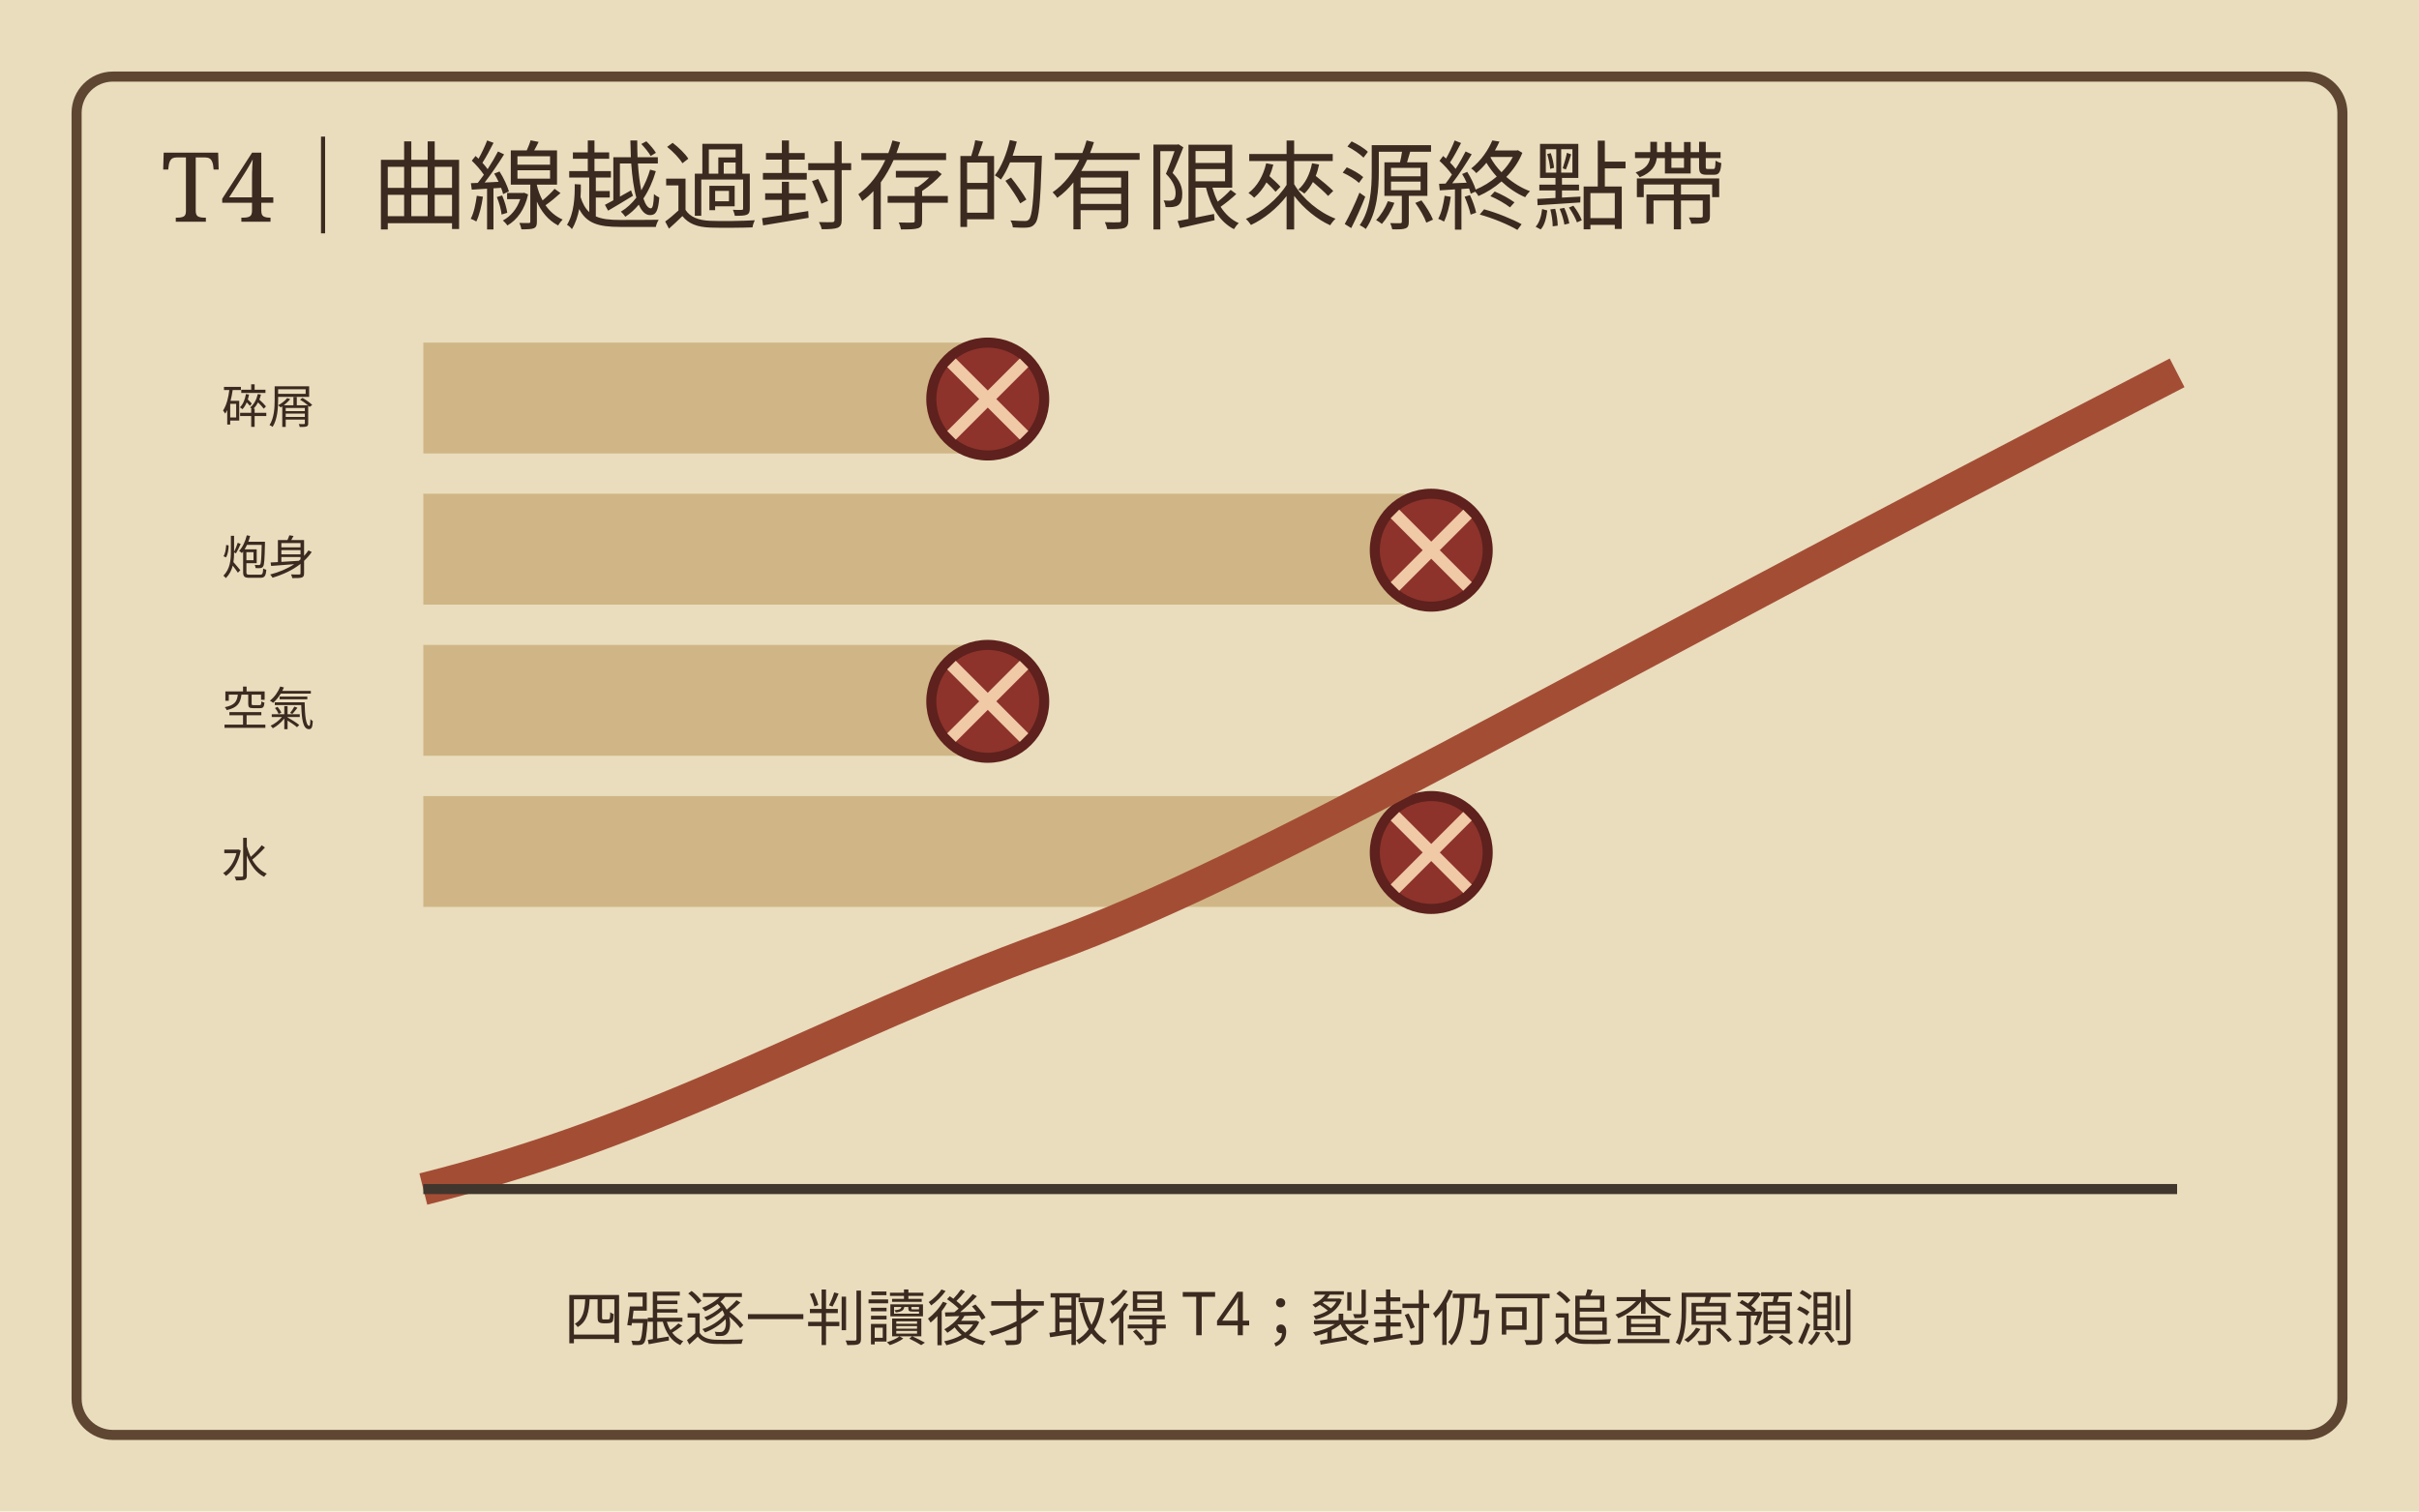
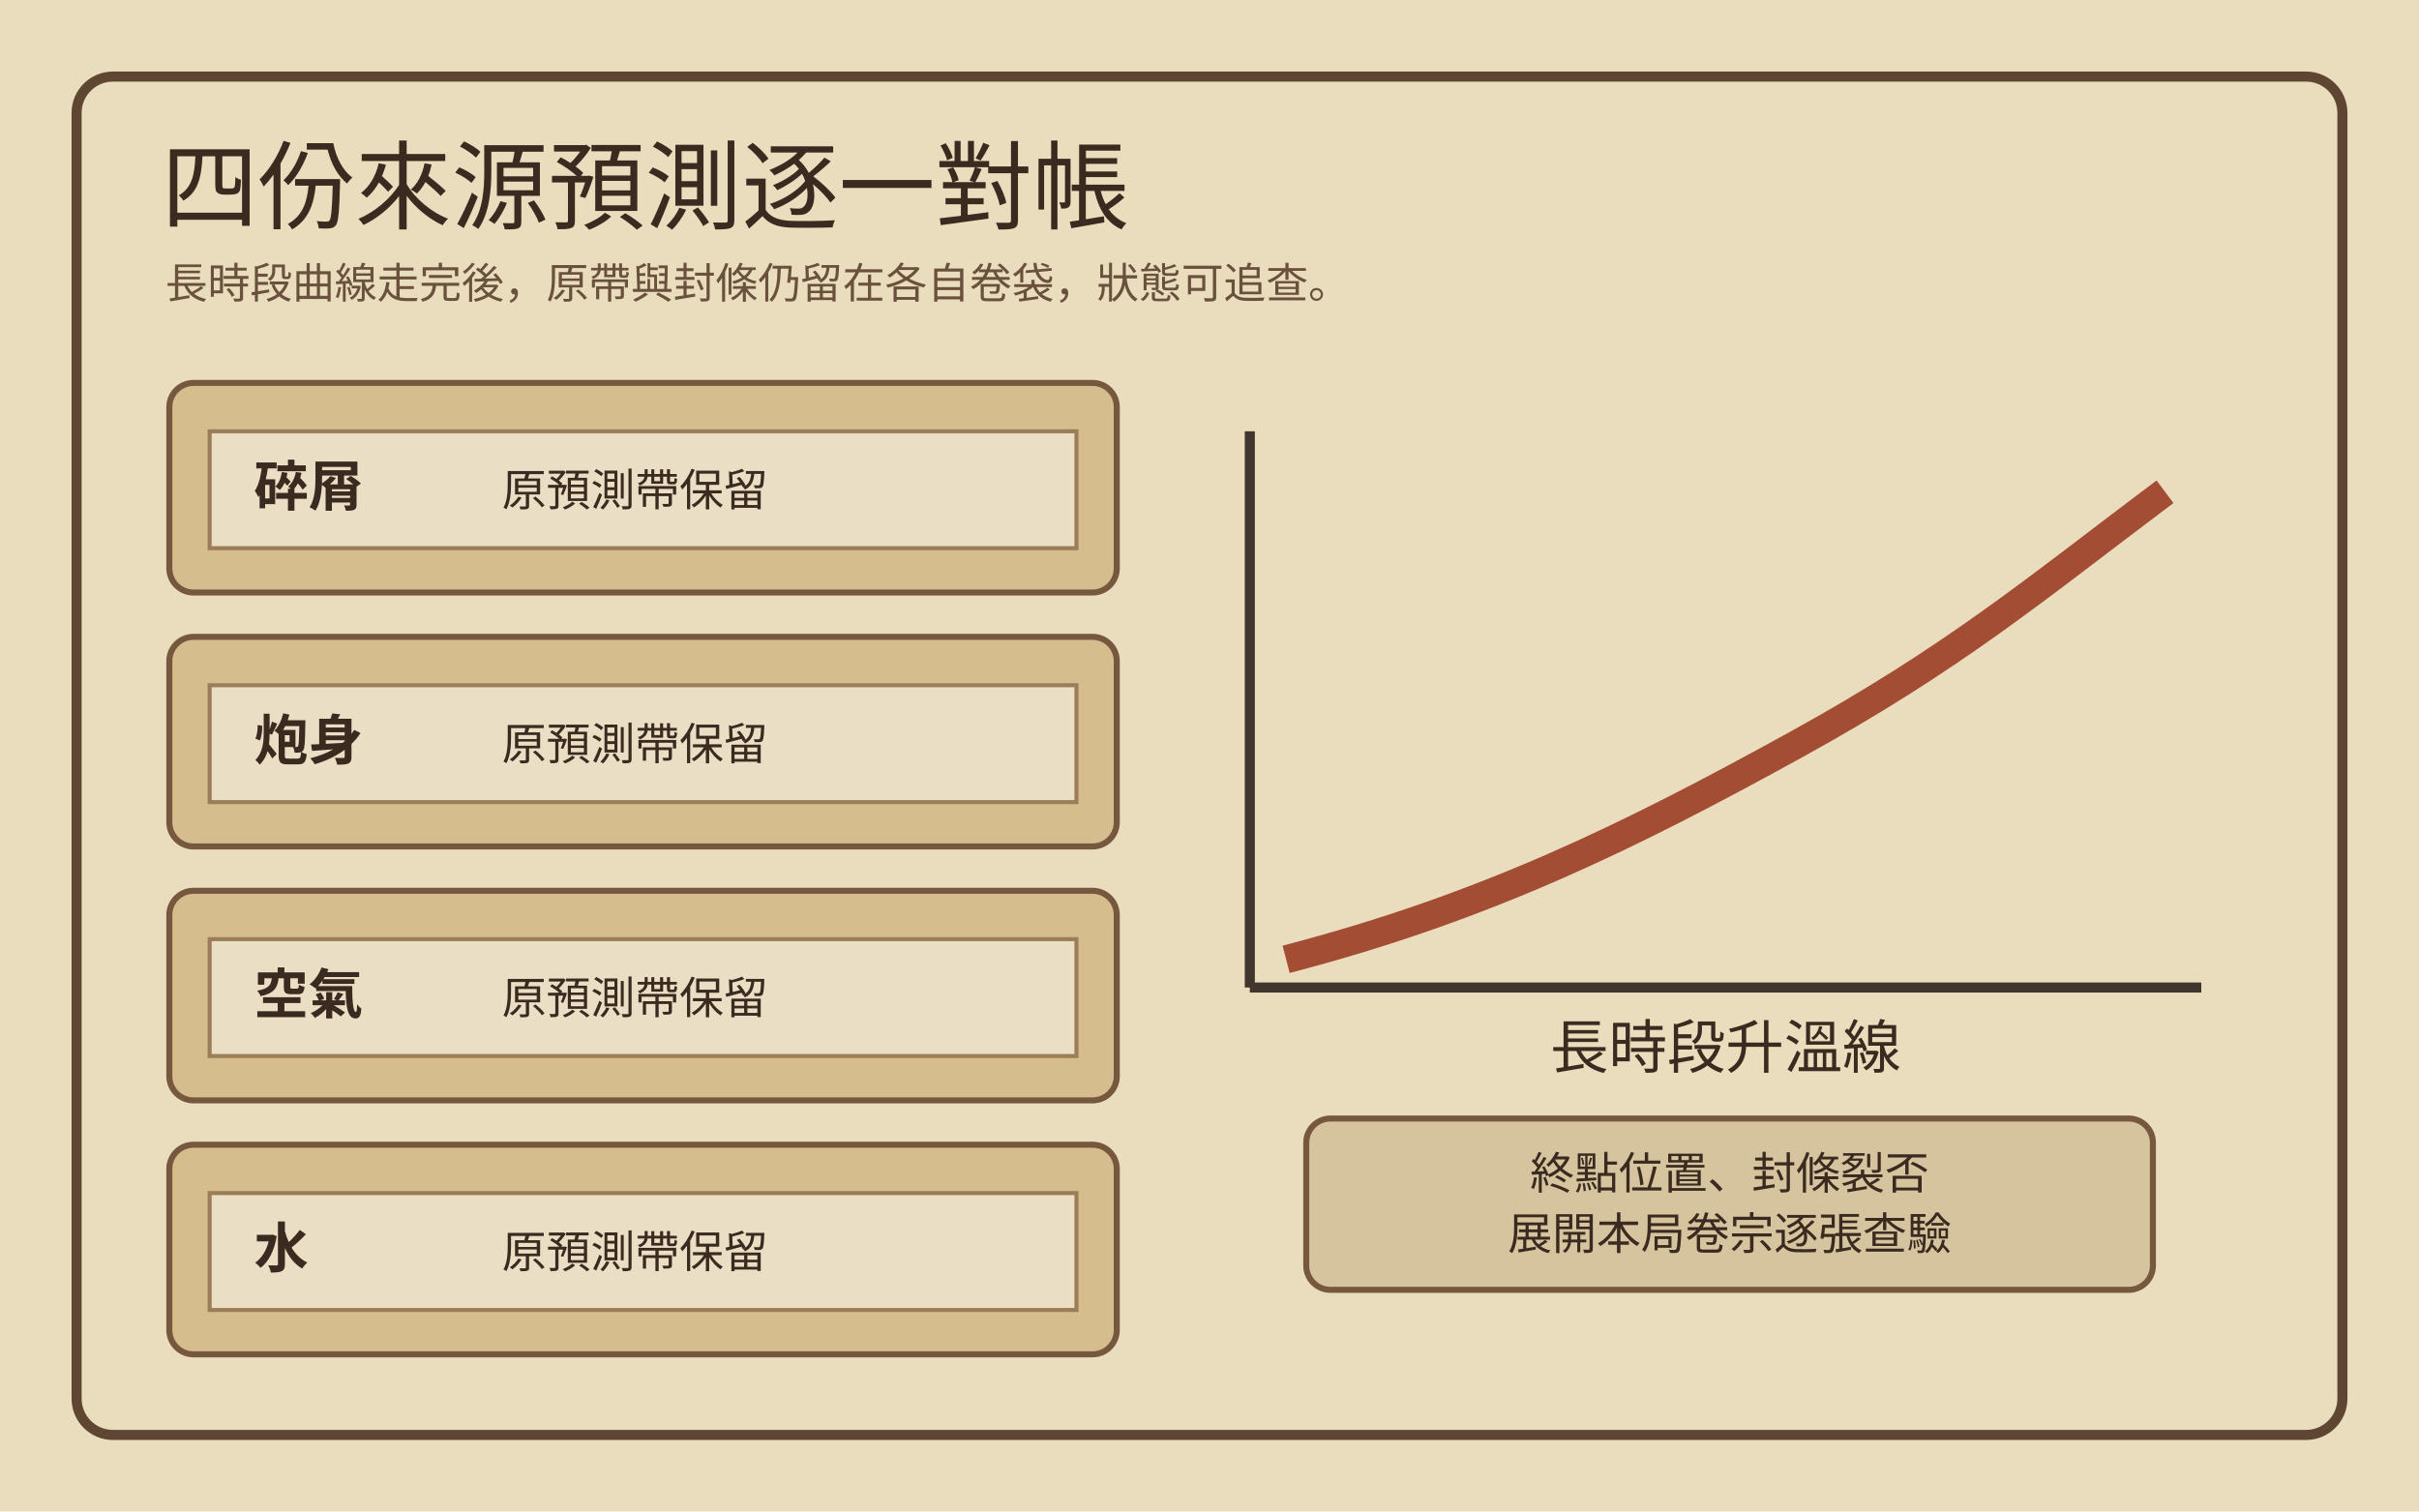
<svg xmlns="http://www.w3.org/2000/svg" width="1200" height="750" viewBox="0 0 1200 750" role="img" aria-labelledby="t d">
  <rect width="1200" height="750" fill="#e9ddbd" />
  <rect x="38" y="38" width="1124" height="674" rx="18" fill="none" stroke="#5f4632" stroke-width="5" />
-   <text x="80" y="110" font-family="serif" font-size="48" fill="#3b2a20">T4｜曲線越過封存的有限來源終點帶</text>
-   <g font-family="sans-serif" font-size="23" fill="#3b2a20">
-     <text x="110" y="210">碎屑</text>
-     <text x="110" y="285">炮身</text>
-     <text x="110" y="360">空氣</text>
-     <text x="110" y="435">水</text>
+   <text x="80" y="110" font-family="serif" font-size="48" fill="#3b2a20">四份來源預測逐一對帳</text>
+   <text x="82" y="148" font-family="sans-serif" font-size="21" fill="#6a513d">長時段曲線走完後，原帶與封條仍留在各自卷袋，狀態可追查。</text>
+   <g font-family="sans-serif" fill="#3b2a20">
+     <g transform="translate(84 190)">
+       <rect width="470" height="104" rx="12" fill="#d6bd8d" stroke="#76583f" stroke-width="3" />
+       <path d="M20 24h430v58H20z" fill="#eadfc5" stroke="#9b7d58" stroke-width="2" />
+       <text x="42" y="61" font-size="27" font-weight="700">碎屑</text>
+       <text x="165" y="61" font-size="22">原預測帶保留</text>
+     </g>
+     <g transform="translate(84 316)">
+       <rect width="470" height="104" rx="12" fill="#d6bd8d" stroke="#76583f" stroke-width="3" />
+       <path d="M20 24h430v58H20z" fill="#eadfc5" stroke="#9b7d58" stroke-width="2" />
+       <text x="42" y="61" font-size="27" font-weight="700">炮身</text>
+       <text x="165" y="61" font-size="22">原預測帶保留</text>
+     </g>
+     <g transform="translate(84 442)">
+       <rect width="470" height="104" rx="12" fill="#d6bd8d" stroke="#76583f" stroke-width="3" />
+       <path d="M20 24h430v58H20z" fill="#eadfc5" stroke="#9b7d58" stroke-width="2" />
+       <text x="42" y="61" font-size="27" font-weight="700">空氣</text>
+       <text x="165" y="61" font-size="22">原預測帶保留</text>
+     </g>
+     <g transform="translate(84 568)">
+       <rect width="470" height="104" rx="12" fill="#d6bd8d" stroke="#76583f" stroke-width="3" />
+       <path d="M20 24h430v58H20z" fill="#eadfc5" stroke="#9b7d58" stroke-width="2" />
+       <text x="42" y="61" font-size="27" font-weight="700">水</text>
+       <text x="165" y="61" font-size="22">原預測帶保留</text>
+     </g>
  </g>
-   <g fill="#c6a56f" opacity=".7">
-     <rect x="210" y="170" width="280" height="55" />
-     <rect x="210" y="245" width="500" height="55" />
-     <rect x="210" y="320" width="280" height="55" />
-     <rect x="210" y="395" width="500" height="55" />
+   <g transform="translate(620 190)">
+     <path d="M0 300h472M0 300V24" fill="none" stroke="#40362d" stroke-width="5" />
+     <path d="M18 286C118 260 190 224 270 180S390 102 454 54" fill="none" stroke="#a44d35" stroke-width="14" />
+     <text x="236" y="340" text-anchor="middle" font-family="serif" font-size="29" fill="#3b2a20">長時段升溫線</text>
+     <rect x="28" y="365" width="420" height="85" rx="12" fill="#d6c49e" stroke="#76583f" stroke-width="3" />
+     <text x="238" y="400" text-anchor="middle" font-family="sans-serif" font-size="22" fill="#3b2a20">終點位置、封條裂否</text>
+     <text x="238" y="430" text-anchor="middle" font-family="sans-serif" font-size="22" fill="#3b2a20">展開本局卷宗逐張查驗</text>
  </g>
-   <g fill="#8d332b" stroke="#5e211d" stroke-width="5">
-     <circle cx="490" cy="198" r="28" />
-     <circle cx="710" cy="273" r="28" />
-     <circle cx="490" cy="348" r="28" />
-     <circle cx="710" cy="423" r="28" />
-   </g>
-   <g stroke="#f0c9a7" stroke-width="6">
-     <path d="M472 180l36 36M508 180l-36 36" />
-     <path d="M692 255l36 36M728 255l-36 36" />
-     <path d="M472 330l36 36M508 330l-36 36" />
-     <path d="M692 405l36 36M728 405l-36 36" />
-   </g>
-   <path d="M210 590C330 560 410 510 520 470S760 350 1080 185" fill="none" stroke="#a44d35" stroke-width="16" />
-   <path d="M210 590h870" stroke="#40362d" stroke-width="5" />
-   <text x="600" y="665" text-anchor="middle" font-family="sans-serif" font-size="30" fill="#3b2a20">四張逐一判讀後才取得 T4；裂封仍可追查原預測</text>
</svg>
